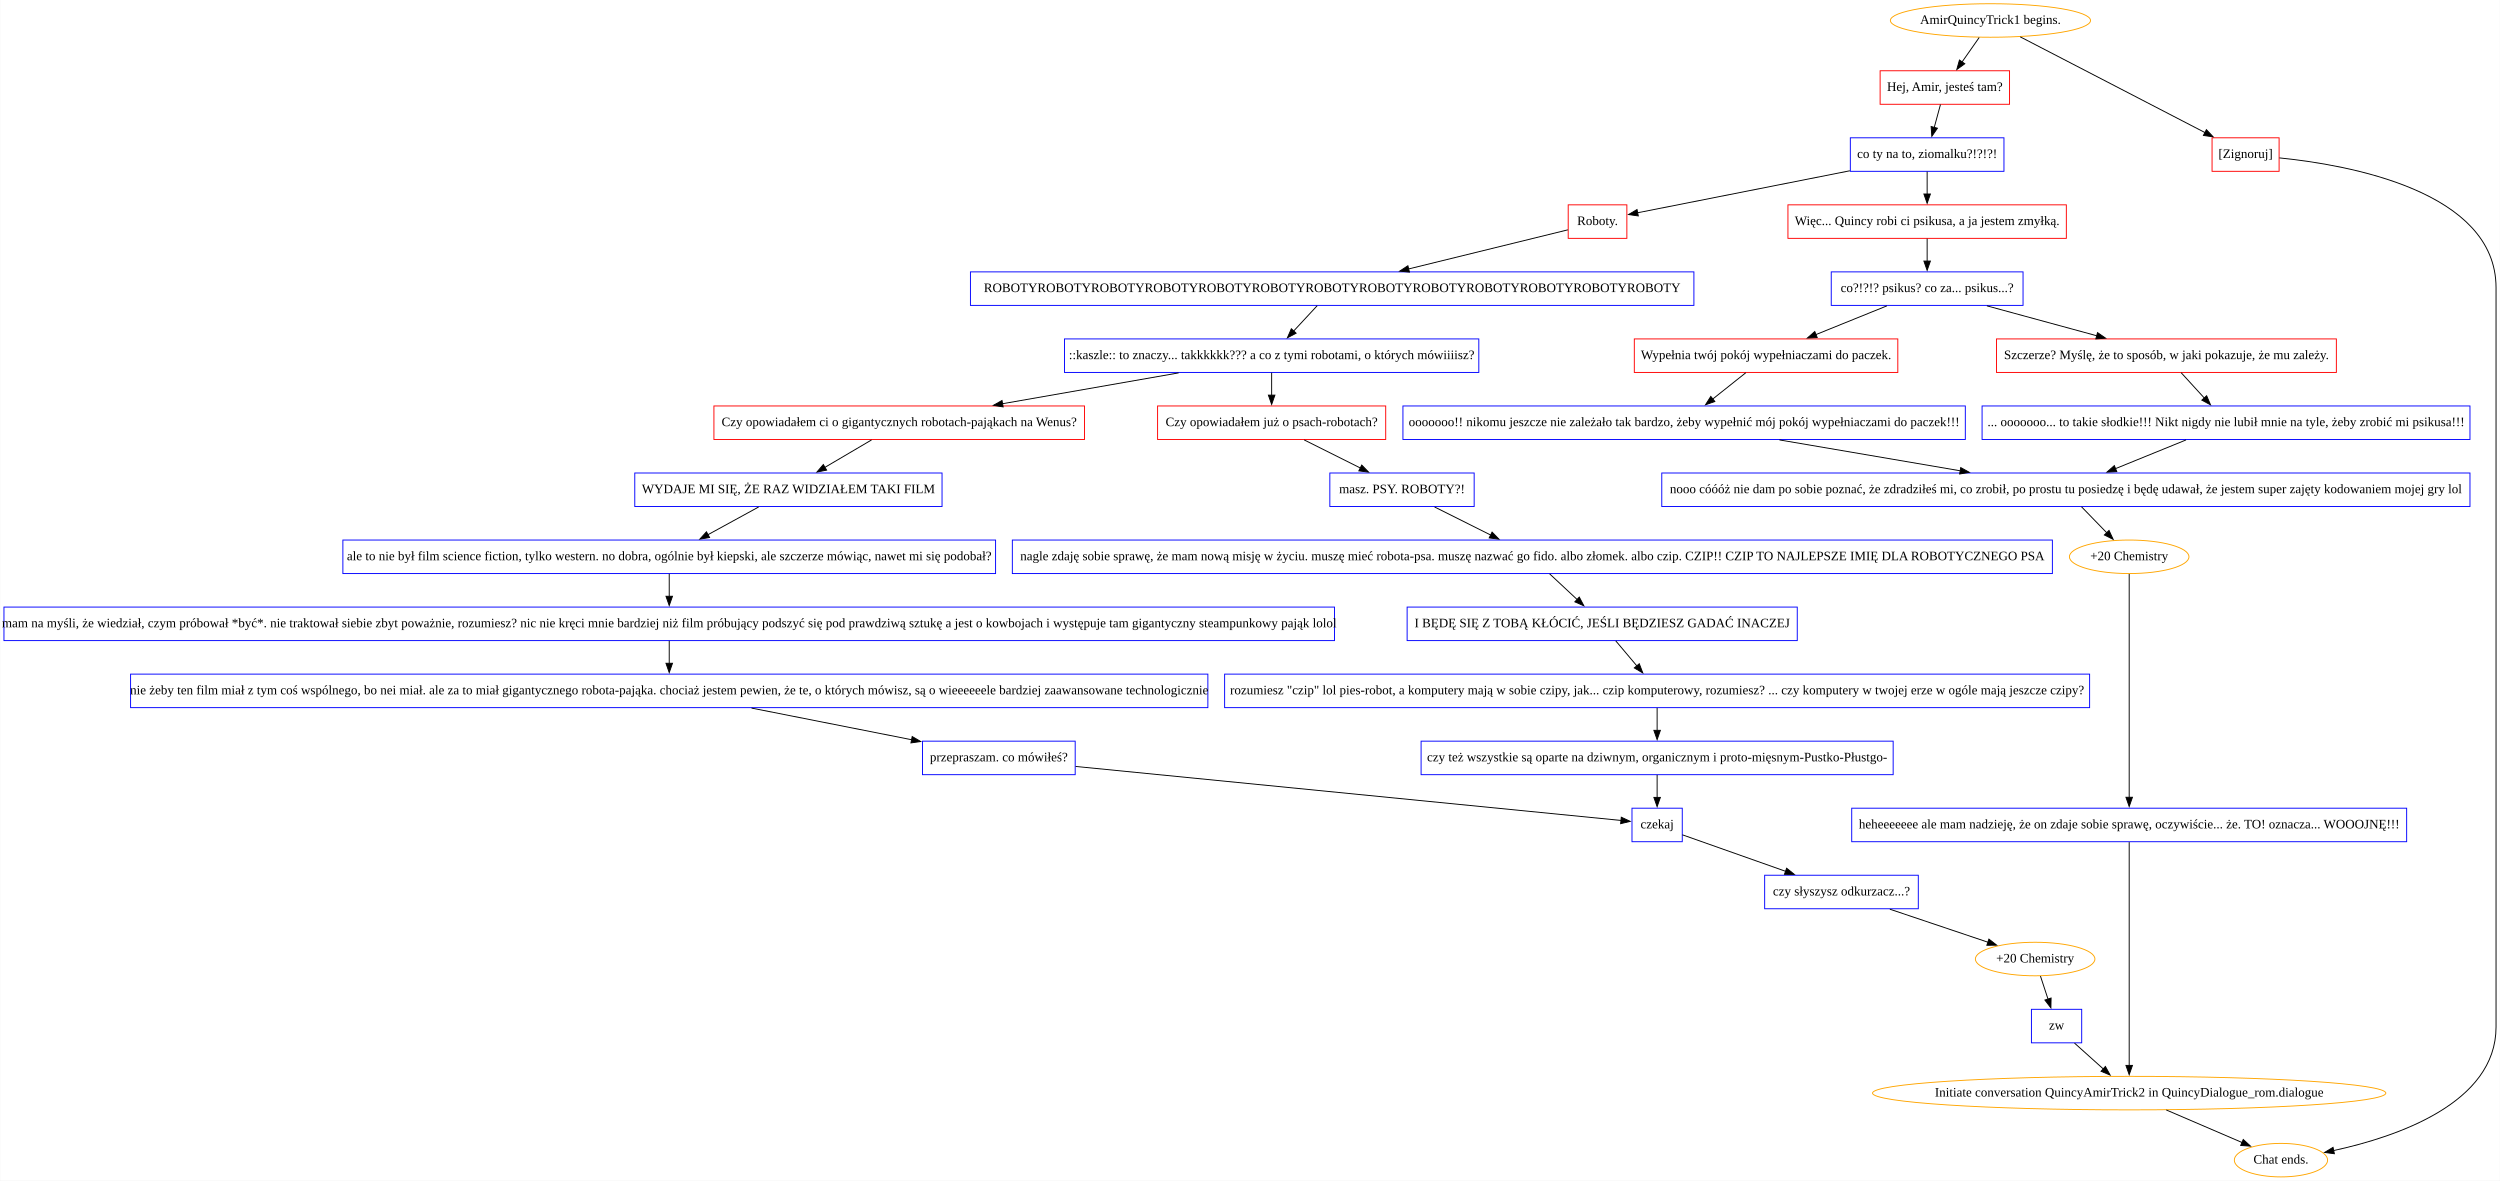
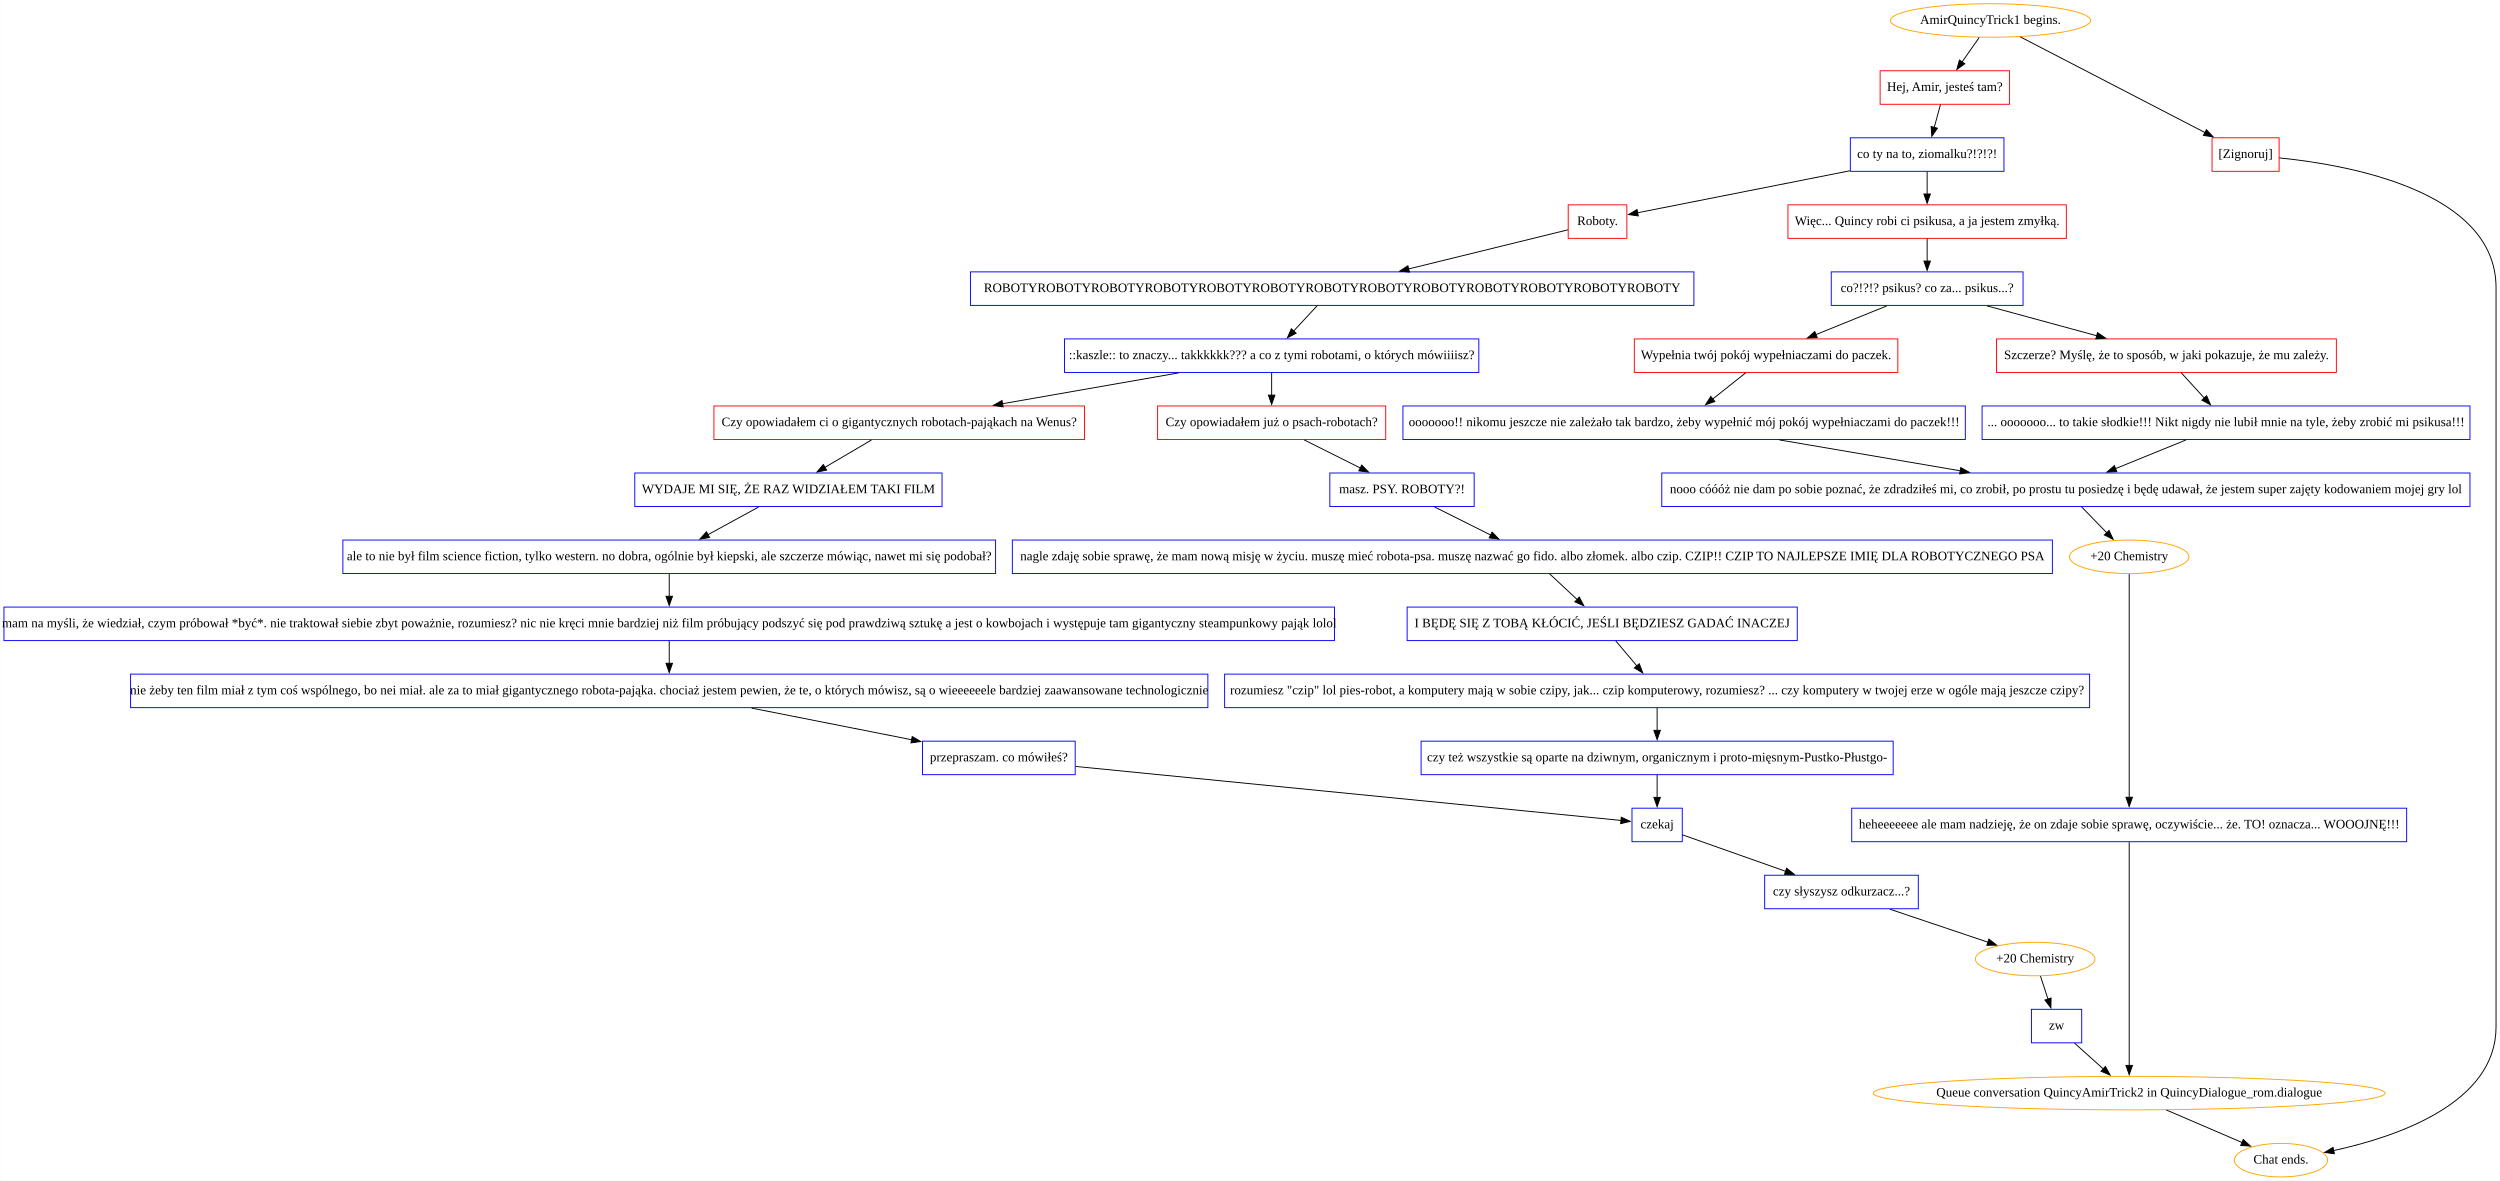
<svg xmlns="http://www.w3.org/2000/svg" width="2685pt" height="1268pt" viewBox="0.00 0.00 2684.50 1268.00">
  <g id="graph0" class="graph" transform="scale(1 1) rotate(0) translate(4 1264)">
    <polygon fill="white" stroke="none" points="-4,4 -4,-1264 2680.5,-1264 2680.5,4 -4,4" />
    <g id="node1" class="node">
      <ellipse fill="none" stroke="orange" cx="2133.5" cy="-1242" rx="107.48" ry="18" />
      <text text-anchor="middle" x="2133.5" y="-1238.3" font-family="Times New Roman,serif" font-size="14.00">AmirQuincyTrick1 begins.</text>
    </g>
    <g id="node2" class="node">
      <polygon fill="none" stroke="red" points="2154,-1188 2015,-1188 2015,-1152 2154,-1152 2154,-1188" />
      <text text-anchor="middle" x="2084.5" y="-1166.3" font-family="Times New Roman,serif" font-size="14.00">Hej, Amir, jesteś tam?</text>
    </g>
    <g id="edge1" class="edge">
      <path fill="none" stroke="black" d="M2121.39,-1223.7C2115.81,-1215.73 2109.07,-1206.1 2102.88,-1197.26" />
      <polygon fill="black" stroke="black" points="2105.94,-1195.53 2097.34,-1189.34 2100.21,-1199.54 2105.94,-1195.53" />
    </g>
    <g id="node3" class="node">
      <polygon fill="none" stroke="red" points="2443.5,-1116 2371.5,-1116 2371.5,-1080 2443.5,-1080 2443.5,-1116" />
      <text text-anchor="middle" x="2407.5" y="-1094.3" font-family="Times New Roman,serif" font-size="14.00">[Zignoruj]</text>
    </g>
    <g id="edge2" class="edge">
      <path fill="none" stroke="black" d="M2165.47,-1224.43C2214.54,-1199 2308.53,-1150.29 2363.84,-1121.63" />
      <polygon fill="black" stroke="black" points="2365.42,-1124.75 2372.68,-1117.04 2362.2,-1118.54 2365.42,-1124.75" />
    </g>
    <g id="node4" class="node">
      <polygon fill="none" stroke="blue" points="2148,-1116 1983,-1116 1983,-1080 2148,-1080 2148,-1116" />
      <text text-anchor="middle" x="2065.5" y="-1094.3" font-family="Times New Roman,serif" font-size="14.00">co ty na to, ziomalku?!?!?!</text>
    </g>
    <g id="edge3" class="edge">
      <path fill="none" stroke="black" d="M2079.8,-1151.7C2077.78,-1144.24 2075.36,-1135.32 2073.09,-1126.97" />
      <polygon fill="black" stroke="black" points="2076.54,-1126.3 2070.54,-1117.57 2069.78,-1128.13 2076.54,-1126.3" />
    </g>
    <g id="node5" class="node">
      <ellipse fill="none" stroke="orange" cx="2445.5" cy="-18" rx="50.09" ry="18" />
      <text text-anchor="middle" x="2445.5" y="-14.3" font-family="Times New Roman,serif" font-size="14.00">Chat ends.</text>
    </g>
    <g id="edge4" class="edge">
      <path fill="none" stroke="black" d="M2443.78,-1094.43C2517.2,-1087.04 2676.5,-1059.03 2676.5,-955 2676.5,-955 2676.5,-955 2676.5,-161 2676.5,-79.28 2570.29,-43.1 2501.91,-28.27" />
      <polygon fill="black" stroke="black" points="2502.85,-24.89 2492.34,-26.29 2501.43,-31.74 2502.85,-24.89" />
    </g>
    <g id="node6" class="node">
      <polygon fill="none" stroke="red" points="1743,-1044 1680,-1044 1680,-1008 1743,-1008 1743,-1044" />
      <text text-anchor="middle" x="1711.5" y="-1022.3" font-family="Times New Roman,serif" font-size="14.00">Roboty.</text>
    </g>
    <g id="edge5" class="edge">
      <path fill="none" stroke="black" d="M1982.5,-1080.59C1911,-1066.45 1810.66,-1046.61 1754.29,-1035.46" />
      <polygon fill="black" stroke="black" points="1755.27,-1032.09 1744.78,-1033.58 1753.91,-1038.95 1755.27,-1032.09" />
    </g>
    <g id="node7" class="node">
      <polygon fill="none" stroke="red" points="2215,-1044 1916,-1044 1916,-1008 2215,-1008 2215,-1044" />
      <text text-anchor="middle" x="2065.5" y="-1022.3" font-family="Times New Roman,serif" font-size="14.00">Więc... Quincy robi ci psikusa, a ja jestem zmyłką.</text>
    </g>
    <g id="edge6" class="edge">
      <path fill="none" stroke="black" d="M2065.5,-1079.7C2065.5,-1072.41 2065.5,-1063.73 2065.5,-1055.54" />
      <polygon fill="black" stroke="black" points="2069,-1055.62 2065.5,-1045.62 2062,-1055.62 2069,-1055.62" />
    </g>
    <g id="node8" class="node">
      <polygon fill="none" stroke="blue" points="1815,-972 1038,-972 1038,-936 1815,-936 1815,-972" />
      <text text-anchor="middle" x="1426.5" y="-950.3" font-family="Times New Roman,serif" font-size="14.00">ROBOTYROBOTYROBOTYROBOTYROBOTYROBOTYROBOTYROBOTYROBOTYROBOTYROBOTYROBOTYROBOTY</text>
    </g>
    <g id="edge7" class="edge">
      <path fill="none" stroke="black" d="M1679.64,-1017.17C1638.49,-1007.07 1565.4,-989.12 1508.3,-975.09" />
      <polygon fill="black" stroke="black" points="1509.49,-971.78 1498.94,-972.79 1507.82,-978.58 1509.49,-971.78" />
    </g>
    <g id="node9" class="node">
      <polygon fill="none" stroke="blue" points="2168.5,-972 1962.5,-972 1962.5,-936 2168.5,-936 2168.5,-972" />
      <text text-anchor="middle" x="2065.5" y="-950.3" font-family="Times New Roman,serif" font-size="14.00">co?!?!? psikus? co za... psikus...?</text>
    </g>
    <g id="edge8" class="edge">
      <path fill="none" stroke="black" d="M2065.5,-1007.7C2065.5,-1000.41 2065.5,-991.73 2065.5,-983.54" />
      <polygon fill="black" stroke="black" points="2069,-983.62 2065.5,-973.62 2062,-983.62 2069,-983.62" />
    </g>
    <g id="node10" class="node">
      <polygon fill="none" stroke="blue" points="1584,-900 1139,-900 1139,-864 1584,-864 1584,-900" />
      <text text-anchor="middle" x="1361.5" y="-878.3" font-family="Times New Roman,serif" font-size="14.00">::kaszle:: to znaczy... takkkkkk??? a co z tymi robotami, o których mówiiiisz?</text>
    </g>
    <g id="edge9" class="edge">
      <path fill="none" stroke="black" d="M1410.43,-935.7C1402.8,-927.47 1393.52,-917.48 1385.1,-908.42" />
      <polygon fill="black" stroke="black" points="1387.78,-906.16 1378.41,-901.21 1382.65,-910.92 1387.78,-906.16" />
    </g>
    <g id="node11" class="node">
      <polygon fill="none" stroke="red" points="2034,-900 1751,-900 1751,-864 2034,-864 2034,-900" />
      <text text-anchor="middle" x="1892.5" y="-878.3" font-family="Times New Roman,serif" font-size="14.00">Wypełnia twój pokój wypełniaczami do paczek.</text>
    </g>
    <g id="edge10" class="edge">
      <path fill="none" stroke="black" d="M2022.29,-935.52C1999.19,-926.17 1970.53,-914.57 1946.03,-904.66" />
      <polygon fill="black" stroke="black" points="1947.44,-901.46 1936.86,-900.95 1944.82,-907.94 1947.44,-901.46" />
    </g>
    <g id="node12" class="node">
      <polygon fill="none" stroke="red" points="2505,-900 2140,-900 2140,-864 2505,-864 2505,-900" />
      <text text-anchor="middle" x="2322.5" y="-878.3" font-family="Times New Roman,serif" font-size="14.00">Szczerze? Myślę, że to sposób, w jaki pokazuje, że mu zależy.</text>
    </g>
    <g id="edge11" class="edge">
      <path fill="none" stroke="black" d="M2129.69,-935.52C2165.55,-925.75 2210.41,-913.53 2247.83,-903.34" />
      <polygon fill="black" stroke="black" points="2248.5,-906.78 2257.22,-900.78 2246.66,-900.03 2248.5,-906.78" />
    </g>
    <g id="node13" class="node">
      <polygon fill="none" stroke="red" points="1160.5,-828 762.5,-828 762.5,-792 1160.5,-792 1160.5,-828" />
      <text text-anchor="middle" x="961.5" y="-806.3" font-family="Times New Roman,serif" font-size="14.00">Czy opowiadałem ci o gigantycznych robotach-pająkach na Wenus?</text>
    </g>
    <g id="edge12" class="edge">
      <path fill="none" stroke="black" d="M1261.59,-863.52C1204.1,-853.45 1131.72,-840.79 1072.46,-830.42" />
      <polygon fill="black" stroke="black" points="1073.12,-826.98 1062.66,-828.7 1071.91,-833.87 1073.12,-826.98" />
    </g>
    <g id="node14" class="node">
      <polygon fill="none" stroke="red" points="1484,-828 1239,-828 1239,-792 1484,-792 1484,-828" />
      <text text-anchor="middle" x="1361.5" y="-806.3" font-family="Times New Roman,serif" font-size="14.00">Czy opowiadałem już o psach-robotach?</text>
    </g>
    <g id="edge13" class="edge">
      <path fill="none" stroke="black" d="M1361.5,-863.7C1361.5,-856.41 1361.5,-847.73 1361.5,-839.54" />
      <polygon fill="black" stroke="black" points="1365,-839.62 1361.5,-829.62 1358,-839.62 1365,-839.62" />
    </g>
    <g id="node15" class="node">
      <polygon fill="none" stroke="blue" points="2106.5,-828 1502.5,-828 1502.5,-792 2106.5,-792 2106.5,-828" />
      <text text-anchor="middle" x="1804.5" y="-806.3" font-family="Times New Roman,serif" font-size="14.00">ooooooo!! nikomu jeszcze nie zależało tak bardzo, żeby wypełnić mój pokój wypełniaczami do paczek!!!</text>
    </g>
    <g id="edge14" class="edge">
      <path fill="none" stroke="black" d="M1870.75,-863.7C1860.06,-855.2 1847.01,-844.81 1835.32,-835.51" />
      <polygon fill="black" stroke="black" points="1837.5,-832.78 1827.49,-829.29 1833.14,-838.25 1837.5,-832.78" />
    </g>
    <g id="node16" class="node">
      <polygon fill="none" stroke="blue" points="2648.5,-828 2124.5,-828 2124.5,-792 2648.5,-792 2648.5,-828" />
      <text text-anchor="middle" x="2386.5" y="-806.3" font-family="Times New Roman,serif" font-size="14.00">... ooooooo... to takie słodkie!!! Nikt nigdy nie lubił mnie na tyle, żeby zrobić mi psikusa!!!</text>
    </g>
    <g id="edge15" class="edge">
      <path fill="none" stroke="black" d="M2338.32,-863.7C2345.84,-855.47 2354.97,-845.48 2363.26,-836.42" />
      <polygon fill="black" stroke="black" points="2365.68,-838.96 2369.84,-829.22 2360.51,-834.24 2365.68,-838.96" />
    </g>
    <g id="node17" class="node">
      <polygon fill="none" stroke="blue" points="1007.5,-756 677.5,-756 677.5,-720 1007.5,-720 1007.5,-756" />
      <text text-anchor="middle" x="842.5" y="-734.3" font-family="Times New Roman,serif" font-size="14.00">WYDAJE MI SIĘ, ŻE RAZ WIDZIAŁEM TAKI FILM</text>
    </g>
    <g id="edge16" class="edge">
      <path fill="none" stroke="black" d="M931.78,-791.52C916.61,-782.6 897.97,-771.63 881.65,-762.03" />
      <polygon fill="black" stroke="black" points="883.54,-759.08 873.15,-757.03 879.99,-765.11 883.54,-759.08" />
    </g>
    <g id="node18" class="node">
      <polygon fill="none" stroke="blue" points="1579,-756 1424,-756 1424,-720 1579,-720 1579,-756" />
      <text text-anchor="middle" x="1501.5" y="-734.3" font-family="Times New Roman,serif" font-size="14.00">masz. PSY. ROBOTY?!</text>
    </g>
    <g id="edge17" class="edge">
      <path fill="none" stroke="black" d="M1396.47,-791.52C1414.73,-782.39 1437.28,-771.11 1456.79,-761.35" />
      <polygon fill="black" stroke="black" points="1458.25,-764.54 1465.63,-756.94 1455.12,-758.28 1458.25,-764.54" />
    </g>
    <g id="node19" class="node">
      <polygon fill="none" stroke="blue" points="2648.5,-756 1780.5,-756 1780.5,-720 2648.5,-720 2648.5,-756" />
      <text text-anchor="middle" x="2214.5" y="-734.3" font-family="Times New Roman,serif" font-size="14.00">nooo cóóóż nie dam po sobie poznać, że zdradziłeś mi, co zrobił, po prostu tu posiedzę i będę udawał, że jestem super zajęty kodowaniem mojej gry lol</text>
    </g>
    <g id="edge18" class="edge">
      <path fill="none" stroke="black" d="M1906.9,-791.52C1965.96,-781.43 2040.33,-768.74 2101.15,-758.35" />
      <polygon fill="black" stroke="black" points="2101.58,-761.83 2110.85,-756.7 2100.4,-754.93 2101.58,-761.83" />
    </g>
    <g id="edge19" class="edge">
      <path fill="none" stroke="black" d="M2343.54,-791.52C2320.57,-782.17 2292.08,-770.57 2267.72,-760.66" />
      <polygon fill="black" stroke="black" points="2269.19,-757.48 2258.61,-756.95 2266.55,-763.96 2269.19,-757.48" />
    </g>
    <g id="node20" class="node">
      <polygon fill="none" stroke="blue" points="1065,-684 364,-684 364,-648 1065,-648 1065,-684" />
      <text text-anchor="middle" x="714.5" y="-662.3" font-family="Times New Roman,serif" font-size="14.00">ale to nie był film science fiction, tylko western. no dobra, ogólnie był kiepski, ale szczerze mówiąc, nawet mi się podobał?</text>
    </g>
    <g id="edge20" class="edge">
      <path fill="none" stroke="black" d="M810.53,-719.52C794.07,-710.51 773.79,-699.42 756.12,-689.76" />
      <polygon fill="black" stroke="black" points="757.84,-686.71 747.39,-684.99 754.48,-692.86 757.84,-686.71" />
    </g>
    <g id="node21" class="node">
      <polygon fill="none" stroke="blue" points="2200,-684 1083,-684 1083,-648 2200,-648 2200,-684" />
      <text text-anchor="middle" x="1641.5" y="-662.3" font-family="Times New Roman,serif" font-size="14.00">nagle zdaję sobie sprawę, że mam nową misję w życiu. muszę mieć robota-psa. muszę nazwać go fido. albo złomek. albo czip. CZIP!! CZIP TO NAJLEPSZE IMIĘ DLA ROBOTYCZNEGO PSA</text>
    </g>
    <g id="edge21" class="edge">
      <path fill="none" stroke="black" d="M1536.47,-719.52C1554.73,-710.39 1577.28,-699.11 1596.79,-689.35" />
      <polygon fill="black" stroke="black" points="1598.25,-692.54 1605.63,-684.94 1595.12,-686.28 1598.25,-692.54" />
    </g>
    <g id="node22" class="node">
      <ellipse fill="none" stroke="orange" cx="2282.5" cy="-666" rx="64.19" ry="18" />
      <text text-anchor="middle" x="2282.5" y="-662.3" font-family="Times New Roman,serif" font-size="14.00">+20 Chemistry</text>
    </g>
    <g id="edge22" class="edge">
      <path fill="none" stroke="black" d="M2231.31,-719.7C2239.5,-711.27 2249.5,-700.97 2258.47,-691.73" />
      <polygon fill="black" stroke="black" points="2260.84,-694.32 2265.3,-684.71 2255.82,-689.44 2260.84,-694.32" />
    </g>
    <g id="node23" class="node">
      <polygon fill="none" stroke="blue" points="1429,-612 0,-612 0,-576 1429,-576 1429,-612" />
      <text text-anchor="middle" x="714.5" y="-590.3" font-family="Times New Roman,serif" font-size="14.00">mam na myśli, że wiedział, czym próbował *być*. nie traktował siebie zbyt poważnie, rozumiesz? nic nie kręci mnie bardziej niż film próbujący podszyć się pod prawdziwą sztukę a jest o kowbojach i występuje tam gigantyczny steampunkowy pająk lolol</text>
    </g>
    <g id="edge23" class="edge">
      <path fill="none" stroke="black" d="M714.5,-647.7C714.5,-640.41 714.5,-631.73 714.5,-623.54" />
      <polygon fill="black" stroke="black" points="718,-623.62 714.5,-613.62 711,-623.62 718,-623.62" />
    </g>
    <g id="node24" class="node">
      <polygon fill="none" stroke="blue" points="1926,-612 1507,-612 1507,-576 1926,-576 1926,-612" />
      <text text-anchor="middle" x="1716.5" y="-590.3" font-family="Times New Roman,serif" font-size="14.00">I BĘDĘ SIĘ Z TOBĄ KŁÓCIĆ, JEŚLI BĘDZIESZ GADAĆ INACZEJ</text>
    </g>
    <g id="edge24" class="edge">
      <path fill="none" stroke="black" d="M1660.04,-647.7C1668.96,-639.37 1679.83,-629.22 1689.64,-620.07" />
      <polygon fill="black" stroke="black" points="1691.89,-622.76 1696.81,-613.38 1687.11,-617.64 1691.89,-622.76" />
    </g>
    <g id="node25" class="node">
      <polygon fill="none" stroke="blue" points="2580.5,-396 1984.5,-396 1984.5,-360 2580.5,-360 2580.5,-396" />
      <text text-anchor="middle" x="2282.5" y="-374.3" font-family="Times New Roman,serif" font-size="14.00">heheeeeeee ale mam nadzieję, że on zdaje sobie sprawę, oczywiście... że. TO! oznacza... WOOOJNĘ!!!</text>
    </g>
    <g id="edge25" class="edge">
      <path fill="none" stroke="black" d="M2282.5,-647.54C2282.5,-599.76 2282.5,-466.51 2282.5,-407.61" />
      <polygon fill="black" stroke="black" points="2286,-407.75 2282.5,-397.75 2279,-407.75 2286,-407.75" />
    </g>
    <g id="node26" class="node">
      <polygon fill="none" stroke="blue" points="1293,-540 136,-540 136,-504 1293,-504 1293,-540" />
      <text text-anchor="middle" x="714.5" y="-518.3" font-family="Times New Roman,serif" font-size="14.00">nie żeby ten film miał z tym coś wspólnego, bo nei miał. ale za to miał gigantycznego robota-pająka. chociaż jestem pewien, że te, o których mówisz, są o wieeeeeele bardziej zaawansowane technologicznie</text>
    </g>
    <g id="edge26" class="edge">
      <path fill="none" stroke="black" d="M714.5,-575.7C714.5,-568.41 714.5,-559.73 714.5,-551.54" />
      <polygon fill="black" stroke="black" points="718,-551.62 714.5,-541.62 711,-551.62 718,-551.62" />
    </g>
    <g id="node27" class="node">
      <polygon fill="none" stroke="blue" points="2240,-540 1311,-540 1311,-504 2240,-504 2240,-540" />
      <text text-anchor="middle" x="1775.5" y="-518.3" font-family="Times New Roman,serif" font-size="14.00">rozumiesz "czip" lol pies-robot, a komputery mają w sobie czipy, jak... czip komputerowy, rozumiesz? ... czy komputery w twojej erze w ogóle mają jeszcze czipy?</text>
    </g>
    <g id="edge27" class="edge">
      <path fill="none" stroke="black" d="M1731.08,-575.7C1737.94,-567.56 1746.26,-557.69 1753.84,-548.7" />
      <polygon fill="black" stroke="black" points="1756.34,-551.16 1760.11,-541.26 1750.99,-546.65 1756.34,-551.16" />
    </g>
    <g id="node28" class="node">
-       <ellipse fill="none" stroke="orange" cx="2282.5" cy="-90" rx="275.65" ry="18" />
-       <text text-anchor="middle" x="2282.5" y="-86.3" font-family="Times New Roman,serif" font-size="14.00">Initiate conversation QuincyAmirTrick2 in QuincyDialogue_rom.dialogue</text>
+       <ellipse fill="none" stroke="orange" cx="2282.5" cy="-90" rx="274.85" ry="18" />
+       <text text-anchor="middle" x="2282.5" y="-86.3" font-family="Times New Roman,serif" font-size="14.00">Queue conversation QuincyAmirTrick2 in QuincyDialogue_rom.dialogue</text>
    </g>
    <g id="edge28" class="edge">
      <path fill="none" stroke="black" d="M2282.5,-359.54C2282.5,-311.76 2282.5,-178.51 2282.5,-119.61" />
      <polygon fill="black" stroke="black" points="2286,-119.75 2282.5,-109.75 2279,-119.75 2286,-119.75" />
    </g>
    <g id="node29" class="node">
      <polygon fill="none" stroke="blue" points="1150.5,-468 986.5,-468 986.5,-432 1150.5,-432 1150.5,-468" />
      <text text-anchor="middle" x="1068.5" y="-446.3" font-family="Times New Roman,serif" font-size="14.00">przepraszam. co mówiłeś?</text>
    </g>
    <g id="edge29" class="edge">
      <path fill="none" stroke="black" d="M802.92,-503.52C855.3,-493.16 921.64,-480.04 974.91,-469.51" />
      <polygon fill="black" stroke="black" points="975.45,-472.97 984.58,-467.59 974.09,-466.1 975.45,-472.97" />
    </g>
    <g id="node30" class="node">
      <polygon fill="none" stroke="blue" points="2029,-468 1522,-468 1522,-432 2029,-432 2029,-468" />
      <text text-anchor="middle" x="1775.5" y="-446.3" font-family="Times New Roman,serif" font-size="14.00">czy też wszystkie są oparte na dziwnym, organicznym i proto-mięsnym-Pustko-Płustgo-</text>
    </g>
    <g id="edge30" class="edge">
      <path fill="none" stroke="black" d="M1775.5,-503.7C1775.5,-496.41 1775.5,-487.73 1775.5,-479.54" />
      <polygon fill="black" stroke="black" points="1779,-479.62 1775.5,-469.62 1772,-479.62 1779,-479.62" />
    </g>
    <g id="edge31" class="edge">
      <path fill="none" stroke="black" d="M2322.37,-71.88C2347.11,-61.25 2378.85,-47.62 2403.91,-36.86" />
      <polygon fill="black" stroke="black" points="2405,-40.2 2412.8,-33.04 2402.24,-33.77 2405,-40.2" />
    </g>
    <g id="node31" class="node">
      <polygon fill="none" stroke="blue" points="1802.5,-396 1748.5,-396 1748.5,-360 1802.5,-360 1802.5,-396" />
      <text text-anchor="middle" x="1775.5" y="-374.3" font-family="Times New Roman,serif" font-size="14.00">czekaj</text>
    </g>
    <g id="edge32" class="edge">
      <path fill="none" stroke="black" d="M1150.99,-440.83C1303.87,-425.7 1625.76,-393.83 1736.84,-382.83" />
      <polygon fill="black" stroke="black" points="1737.01,-386.33 1746.62,-381.86 1736.32,-379.36 1737.01,-386.33" />
    </g>
    <g id="edge33" class="edge">
      <path fill="none" stroke="black" d="M1775.5,-431.7C1775.5,-424.41 1775.5,-415.73 1775.5,-407.54" />
      <polygon fill="black" stroke="black" points="1779,-407.62 1775.5,-397.62 1772,-407.62 1779,-407.62" />
    </g>
    <g id="node32" class="node">
      <polygon fill="none" stroke="blue" points="2056,-324 1891,-324 1891,-288 2056,-288 2056,-324" />
      <text text-anchor="middle" x="1973.5" y="-302.3" font-family="Times New Roman,serif" font-size="14.00">czy słyszysz odkurzacz...?</text>
    </g>
    <g id="edge34" class="edge">
      <path fill="none" stroke="black" d="M1802.62,-367.41C1831.05,-357.36 1876.66,-341.24 1913.61,-328.17" />
      <polygon fill="black" stroke="black" points="1914.58,-331.54 1922.84,-324.91 1912.25,-324.94 1914.58,-331.54" />
    </g>
    <g id="node33" class="node">
      <ellipse fill="none" stroke="orange" cx="2181.5" cy="-234" rx="64.19" ry="18" />
      <text text-anchor="middle" x="2181.5" y="-230.3" font-family="Times New Roman,serif" font-size="14.00">+20 Chemistry</text>
    </g>
    <g id="edge35" class="edge">
      <path fill="none" stroke="black" d="M2025.45,-287.52C2057.63,-276.69 2098.78,-262.84 2130.74,-252.08" />
      <polygon fill="black" stroke="black" points="2131.83,-255.41 2140.19,-248.9 2129.6,-248.77 2131.83,-255.41" />
    </g>
    <g id="node34" class="node">
      <polygon fill="none" stroke="blue" points="2231.5,-180 2177.5,-180 2177.5,-144 2231.5,-144 2231.5,-180" />
      <text text-anchor="middle" x="2204.5" y="-158.3" font-family="Times New Roman,serif" font-size="14.00">zw</text>
    </g>
    <g id="edge36" class="edge">
      <path fill="none" stroke="black" d="M2187.19,-215.7C2189.64,-208.24 2192.57,-199.32 2195.31,-190.97" />
      <polygon fill="black" stroke="black" points="2198.61,-192.14 2198.41,-181.54 2191.96,-189.95 2198.61,-192.14" />
    </g>
    <g id="edge37" class="edge">
      <path fill="none" stroke="black" d="M2223.78,-143.7C2233.16,-135.28 2244.59,-125.02 2254.88,-115.79" />
      <polygon fill="black" stroke="black" points="2256.94,-118.64 2262.04,-109.36 2252.26,-113.43 2256.94,-118.64" />
    </g>
  </g>
</svg>
